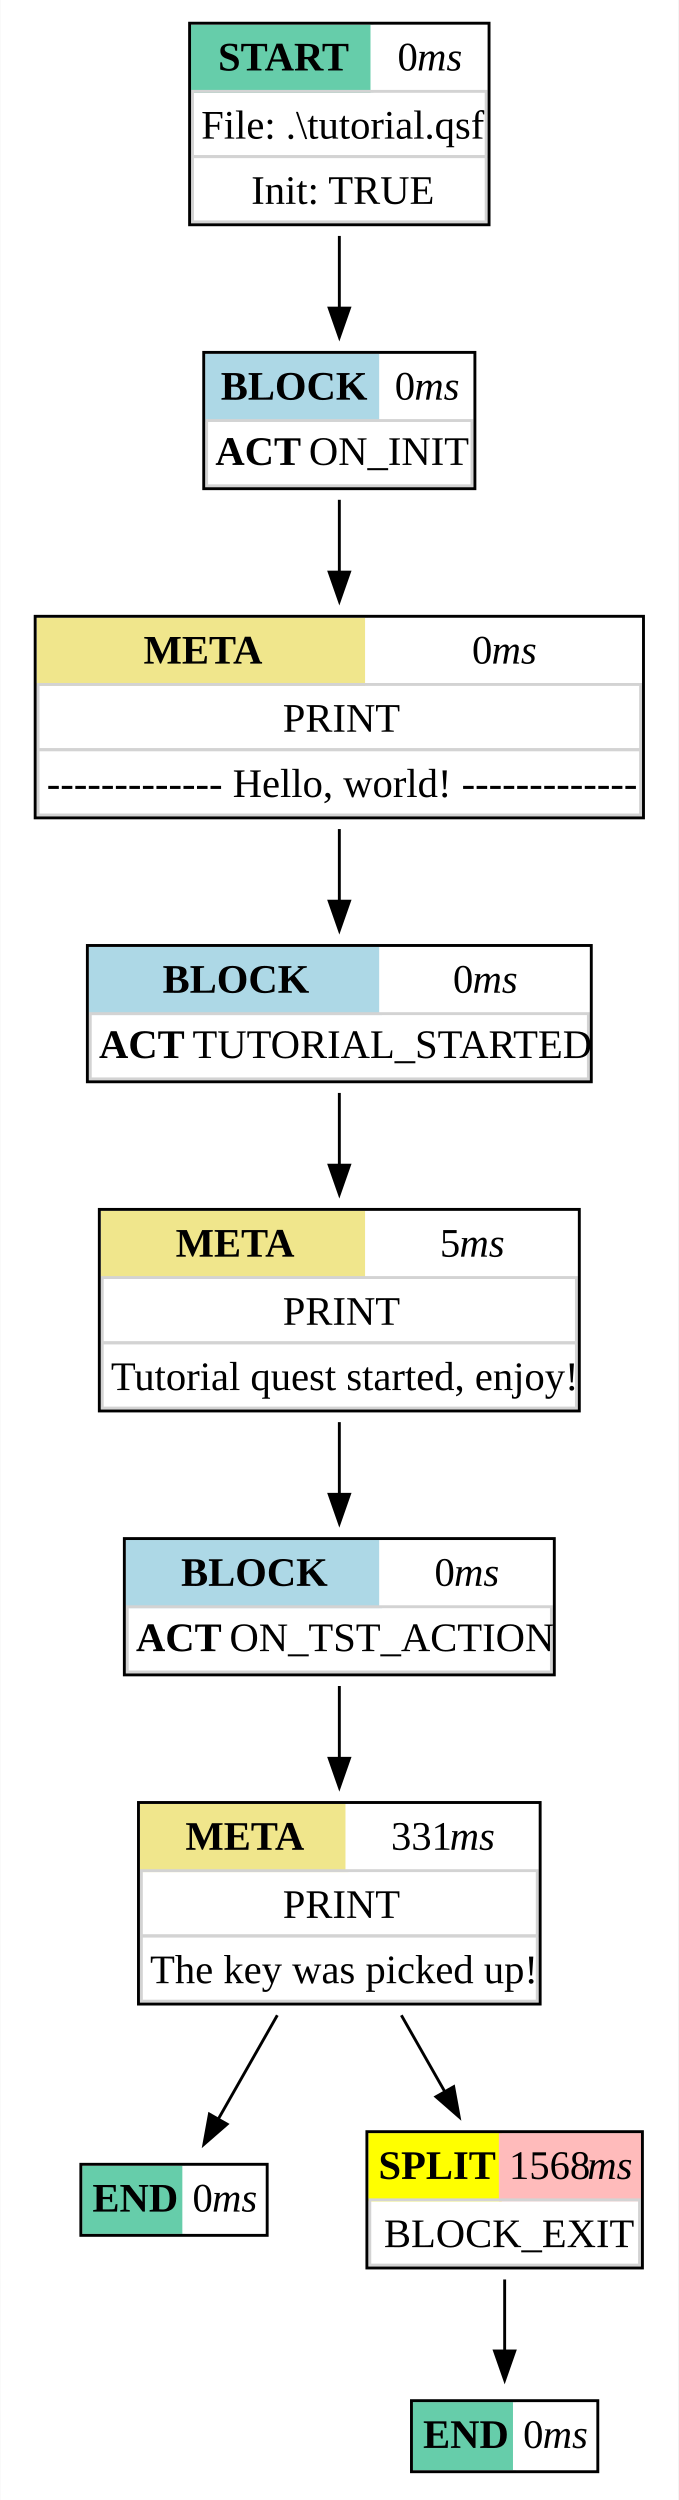
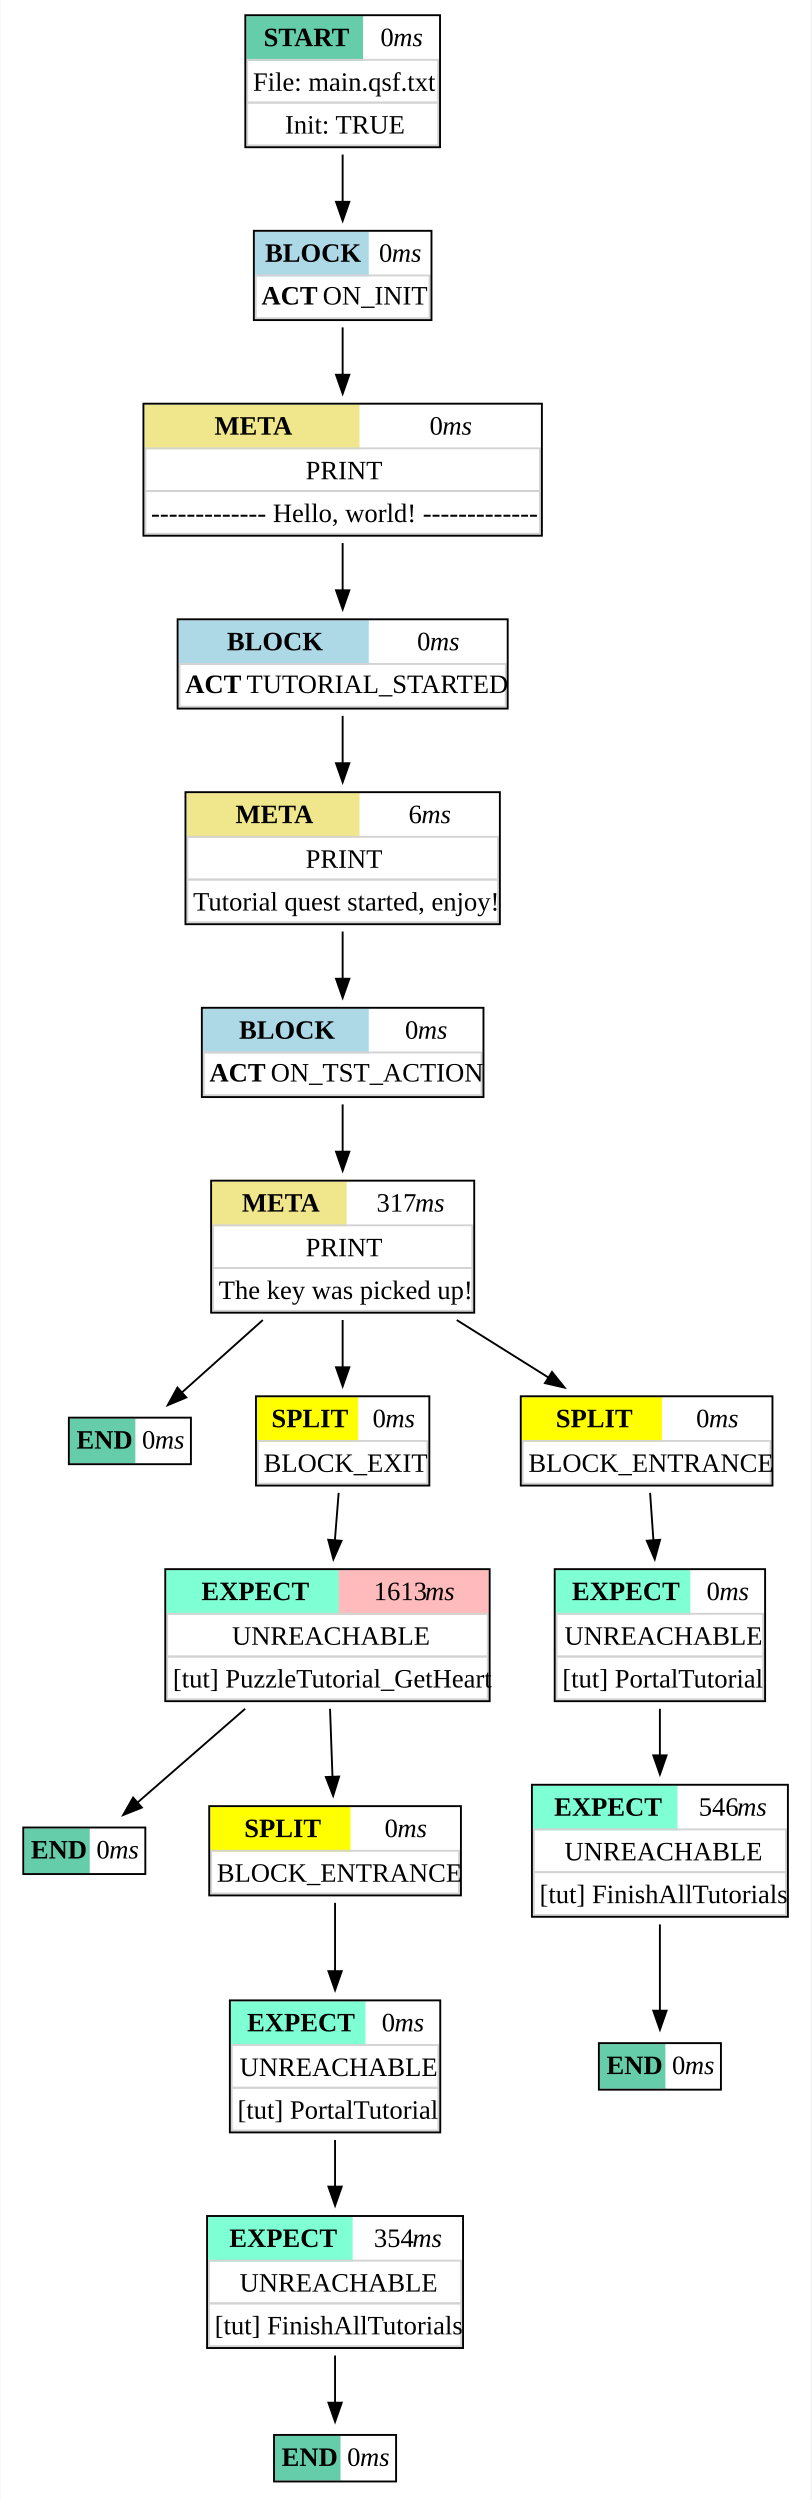
- <svg xmlns="http://www.w3.org/2000/svg" width="234pt" height="862pt" viewBox="0 0 233.75 862" version="1.1" id="svg75">
-   <defs id="defs75" />
-   <g id="graph0" class="graph" transform="translate(4,858)">
-     <polygon fill="#ffffff" stroke="none" points="229.75,-858 229.75,4 -4,4 -4,-858 " id="polygon1" />
+ <svg xmlns="http://www.w3.org/2000/svg" width="427pt" height="1316pt" viewBox="0 0 426.5 1316" version="1.1" id="svg141">
+   <defs id="defs141" />
+   <g id="graph0" class="graph" transform="translate(4,1312)">
+     <polygon fill="#ffffff" stroke="none" points="422.5,-1312 422.5,4 -4,4 -4,-1312 " id="polygon1" />
    <g id="node1" class="node">
-       <polygon fill="#66cdaa" stroke="none" points="124.12,-849 124.12,-826.5 62.25,-826.5 62.25,-849 " id="polygon2" />
-       <polygon fill="none" stroke="#66cdaa" points="124.12,-849 124.12,-826.5 62.25,-826.5 62.25,-849 " id="polygon3" />
-       <text text-anchor="start" x="71.06" y="-833.7" font-family="'Times New Roman', serif" font-weight="bold" font-size="14px" id="text3">START</text>
-       <polygon fill="#ffffff" stroke="none" points="163.5,-849 163.5,-826.5 124.12,-826.5 124.12,-849 " id="polygon4" />
-       <polygon fill="none" stroke="#ffffff" points="163.5,-849 163.5,-826.5 124.12,-826.5 124.12,-849 " id="polygon5" />
-       <text text-anchor="start" x="132.94" y="-833.7" font-family="'Times New Roman', serif" font-size="14px" id="text5">0</text>
-       <text text-anchor="start" x="139.69" y="-833.7" font-family="'Times New Roman', serif" font-style="italic" font-size="14px" id="text6">ms</text>
-       <polygon fill="none" stroke="#d3d3d3" points="163.5,-826.5 163.5,-804 62.25,-804 62.25,-826.5 " id="polygon6" />
-       <text text-anchor="start" x="65.25" y="-810.2" font-family="'Times New Roman', serif" font-size="14px" id="text7">File: .\tutorial.qsf</text>
-       <polygon fill="none" stroke="#d3d3d3" points="163.5,-804 163.5,-781.5 62.25,-781.5 62.25,-804 " id="polygon7" />
-       <text text-anchor="start" x="82.5" y="-787.7" font-family="'Times New Roman', serif" font-size="14px" id="text8">Init: TRUE</text>
-       <polygon fill="none" stroke="#000000" points="164.5,-850 164.5,-780.5 61.25,-780.5 61.25,-850 " id="polygon8" />
+       <polygon fill="#66cdaa" stroke="none" points="187.38,-1303 187.38,-1280.5 125.88,-1280.5 125.88,-1303 " id="polygon2" />
+       <polygon fill="none" stroke="#66cdaa" points="187.38,-1303 187.38,-1280.5 125.88,-1280.5 125.88,-1303 " id="polygon3" />
+       <text text-anchor="start" x="134.5" y="-1287.7" font-family="'Times New Roman', serif" font-weight="bold" font-size="14px" id="text3">START</text>
+       <polygon fill="#ffffff" stroke="none" points="226.38,-1303 226.38,-1280.5 187.38,-1280.5 187.38,-1303 " id="polygon4" />
+       <polygon fill="none" stroke="#ffffff" points="226.38,-1303 226.38,-1280.5 187.38,-1280.5 187.38,-1303 " id="polygon5" />
+       <text text-anchor="start" x="196" y="-1287.7" font-family="'Times New Roman', serif" font-size="14px" id="text5">0</text>
+       <text text-anchor="start" x="202.75" y="-1287.7" font-family="'Times New Roman', serif" font-style="italic" font-size="14px" id="text6">ms</text>
+       <polygon fill="none" stroke="#d3d3d3" points="226.38,-1280.5 226.38,-1258 125.88,-1258 125.88,-1280.5 " id="polygon6" />
+       <text text-anchor="start" x="128.88" y="-1264.2" font-family="'Times New Roman', serif" font-size="14px" id="text7">File: main.qsf.txt</text>
+       <polygon fill="none" stroke="#d3d3d3" points="226.38,-1258 226.38,-1235.5 125.88,-1235.5 125.88,-1258 " id="polygon7" />
+       <text text-anchor="start" x="145.75" y="-1241.7" font-family="'Times New Roman', serif" font-size="14px" id="text8">Init: TRUE</text>
+       <polygon fill="none" stroke="#000000" points="227.38,-1304 227.38,-1234.5 124.88,-1234.5 124.88,-1304 " id="polygon8" />
    </g>
    <g id="node2" class="node">
-       <polygon fill="#add8e6" stroke="none" points="127.12,-735.5 127.12,-713 67.12,-713 67.12,-735.5 " id="polygon9" />
-       <polygon fill="none" stroke="#add8e6" points="127.12,-735.5 127.12,-713 67.12,-713 67.12,-735.5 " id="polygon10" />
-       <text text-anchor="start" x="72" y="-720.2" font-family="'Times New Roman', serif" font-weight="bold" font-size="14px" id="text10">BLOCK</text>
-       <polygon fill="#ffffff" stroke="none" points="158.62,-735.5 158.62,-713 127.12,-713 127.12,-735.5 " id="polygon11" />
-       <polygon fill="none" stroke="#ffffff" points="158.62,-735.5 158.62,-713 127.12,-713 127.12,-735.5 " id="polygon12" />
-       <text text-anchor="start" x="132" y="-720.2" font-family="'Times New Roman', serif" font-size="14px" id="text12">0</text>
-       <text text-anchor="start" x="138.75" y="-720.2" font-family="'Times New Roman', serif" font-style="italic" font-size="14px" id="text13">ms</text>
-       <polygon fill="none" stroke="#d3d3d3" points="158.62,-713 158.62,-690.5 67.12,-690.5 67.12,-713 " id="polygon13" />
-       <text text-anchor="start" x="70.12" y="-697.7" font-family="'Times New Roman', serif" font-weight="bold" font-size="14px" id="text14">ACT</text>
-       <text text-anchor="start" x="102.38" y="-697.7" font-family="'Times New Roman', serif" font-size="14px" id="text15">ON_INIT</text>
-       <polygon fill="none" stroke="#000000" points="159.62,-736.5 159.62,-689.5 66.12,-689.5 66.12,-736.5 " id="polygon15" />
+       <polygon fill="#add8e6" stroke="none" points="190.38,-1189.5 190.38,-1167 130.38,-1167 130.38,-1189.5 " id="polygon9" />
+       <polygon fill="none" stroke="#add8e6" points="190.38,-1189.5 190.38,-1167 130.38,-1167 130.38,-1189.5 " id="polygon10" />
+       <text text-anchor="start" x="135.25" y="-1174.2" font-family="'Times New Roman', serif" font-weight="bold" font-size="14px" id="text10">BLOCK</text>
+       <polygon fill="#ffffff" stroke="none" points="221.88,-1189.5 221.88,-1167 190.38,-1167 190.38,-1189.5 " id="polygon11" />
+       <polygon fill="none" stroke="#ffffff" points="221.88,-1189.5 221.88,-1167 190.38,-1167 190.38,-1189.5 " id="polygon12" />
+       <text text-anchor="start" x="195.25" y="-1174.2" font-family="'Times New Roman', serif" font-size="14px" id="text12">0</text>
+       <text text-anchor="start" x="202" y="-1174.2" font-family="'Times New Roman', serif" font-style="italic" font-size="14px" id="text13">ms</text>
+       <polygon fill="none" stroke="#d3d3d3" points="221.88,-1167 221.88,-1144.5 130.38,-1144.5 130.38,-1167 " id="polygon13" />
+       <text text-anchor="start" x="133.38" y="-1151.7" font-family="'Times New Roman', serif" font-weight="bold" font-size="14px" id="text14">ACT</text>
+       <text text-anchor="start" x="165.62" y="-1151.7" font-family="'Times New Roman', serif" font-size="14px" id="text15">ON_INIT</text>
+       <polygon fill="none" stroke="#000000" points="222.88,-1190.5 222.88,-1143.5 129.38,-1143.5 129.38,-1190.5 " id="polygon15" />
    </g>
    <g id="edge1" class="edge">
-       <path fill="none" stroke="#000000" d="M 112.88,-776.64 C 112.88,-768.5 112.88,-759.89 112.88,-751.75" id="path15" />
-       <polygon fill="#000000" stroke="#000000" points="109.38,-751.77 116.38,-751.77 112.88,-741.77 " id="polygon16" />
+       <path fill="none" stroke="#000000" d="M 176.12,-1230.64 C 176.12,-1222.5 176.12,-1213.89 176.12,-1205.75" id="path15" />
+       <polygon fill="#000000" stroke="#000000" points="172.63,-1205.77 179.63,-1205.77 176.13,-1195.77 " id="polygon16" />
    </g>
    <g id="node3" class="node">
-       <polygon fill="#f0e68c" stroke="none" points="122.25,-644.5 122.25,-622 9,-622 9,-644.5 " id="polygon17" />
-       <polygon fill="none" stroke="#f0e68c" points="122.25,-644.5 122.25,-622 9,-622 9,-644.5 " id="polygon18" />
-       <text text-anchor="start" x="45.38" y="-629.2" font-family="'Times New Roman', serif" font-weight="bold" font-size="14px" id="text18">META</text>
-       <polygon fill="#ffffff" stroke="none" points="216.75,-644.5 216.75,-622 122.25,-622 122.25,-644.5 " id="polygon19" />
-       <polygon fill="none" stroke="#ffffff" points="216.75,-644.5 216.75,-622 122.25,-622 122.25,-644.5 " id="polygon20" />
-       <text text-anchor="start" x="158.62" y="-629.2" font-family="'Times New Roman', serif" font-size="14px" id="text20">0</text>
-       <text text-anchor="start" x="165.38" y="-629.2" font-family="'Times New Roman', serif" font-style="italic" font-size="14px" id="text21">ms</text>
-       <polygon fill="none" stroke="#d3d3d3" points="216.75,-622 216.75,-599.5 9,-599.5 9,-622 " id="polygon21" />
-       <text text-anchor="start" x="93.38" y="-605.7" font-family="'Times New Roman', serif" font-size="14px" id="text22">PRINT</text>
-       <polygon fill="none" stroke="#d3d3d3" points="216.75,-599.5 216.75,-577 9,-577 9,-599.5 " id="polygon22" />
-       <text text-anchor="start" x="12" y="-583.2" font-family="'Times New Roman', serif" font-size="14px" id="text23">------------- Hello, world! -------------</text>
-       <polygon fill="none" stroke="#000000" points="217.75,-645.5 217.75,-576 8,-576 8,-645.5 " id="polygon23" />
+       <polygon fill="#f0e68c" stroke="none" points="185.5,-1098.5 185.5,-1076 72.25,-1076 72.25,-1098.5 " id="polygon17" />
+       <polygon fill="none" stroke="#f0e68c" points="185.5,-1098.5 185.5,-1076 72.25,-1076 72.25,-1098.5 " id="polygon18" />
+       <text text-anchor="start" x="108.62" y="-1083.2" font-family="'Times New Roman', serif" font-weight="bold" font-size="14px" id="text18">META</text>
+       <polygon fill="#ffffff" stroke="none" points="280,-1098.5 280,-1076 185.5,-1076 185.5,-1098.5 " id="polygon19" />
+       <polygon fill="none" stroke="#ffffff" points="280,-1098.5 280,-1076 185.5,-1076 185.5,-1098.5 " id="polygon20" />
+       <text text-anchor="start" x="221.88" y="-1083.2" font-family="'Times New Roman', serif" font-size="14px" id="text20">0</text>
+       <text text-anchor="start" x="228.62" y="-1083.2" font-family="'Times New Roman', serif" font-style="italic" font-size="14px" id="text21">ms</text>
+       <polygon fill="none" stroke="#d3d3d3" points="280,-1076 280,-1053.5 72.25,-1053.5 72.25,-1076 " id="polygon21" />
+       <text text-anchor="start" x="156.62" y="-1059.7" font-family="'Times New Roman', serif" font-size="14px" id="text22">PRINT</text>
+       <polygon fill="none" stroke="#d3d3d3" points="280,-1053.5 280,-1031 72.25,-1031 72.25,-1053.5 " id="polygon22" />
+       <text text-anchor="start" x="75.25" y="-1037.2" font-family="'Times New Roman', serif" font-size="14px" id="text23">------------- Hello, world! -------------</text>
+       <polygon fill="none" stroke="#000000" points="281,-1099.5 281,-1030 71.25,-1030 71.25,-1099.5 " id="polygon23" />
    </g>
    <g id="edge2" class="edge">
-       <path fill="none" stroke="#000000" d="M 112.88,-685.66 C 112.88,-677.92 112.88,-669.18 112.88,-660.51" id="path23" />
-       <polygon fill="#000000" stroke="#000000" points="109.38,-660.74 116.38,-660.74 112.88,-650.74 " id="polygon24" />
+       <path fill="none" stroke="#000000" d="M 176.12,-1139.66 C 176.12,-1131.92 176.12,-1123.18 176.12,-1114.51" id="path23" />
+       <polygon fill="#000000" stroke="#000000" points="172.63,-1114.74 179.63,-1114.74 176.13,-1104.74 " id="polygon24" />
    </g>
    <g id="node4" class="node">
-       <polygon fill="#add8e6" stroke="none" points="127.12,-531 127.12,-508.5 27,-508.5 27,-531 " id="polygon25" />
-       <polygon fill="none" stroke="#add8e6" points="127.12,-531 127.12,-508.5 27,-508.5 27,-531 " id="polygon26" />
-       <text text-anchor="start" x="51.94" y="-515.7" font-family="'Times New Roman', serif" font-weight="bold" font-size="14px" id="text26">BLOCK</text>
-       <polygon fill="#ffffff" stroke="none" points="198.75,-531 198.75,-508.5 127.12,-508.5 127.12,-531 " id="polygon27" />
-       <polygon fill="none" stroke="#ffffff" points="198.75,-531 198.75,-508.5 127.12,-508.5 127.12,-531 " id="polygon28" />
-       <text text-anchor="start" x="152.06" y="-515.7" font-family="'Times New Roman', serif" font-size="14px" id="text28">0</text>
-       <text text-anchor="start" x="158.81" y="-515.7" font-family="'Times New Roman', serif" font-style="italic" font-size="14px" id="text29">ms</text>
-       <polygon fill="none" stroke="#d3d3d3" points="198.75,-508.5 198.75,-486 27,-486 27,-508.5 " id="polygon29" />
-       <text text-anchor="start" x="30" y="-493.2" font-family="'Times New Roman', serif" font-weight="bold" font-size="14px" id="text30">ACT</text>
-       <text text-anchor="start" x="62.25" y="-493.2" font-family="'Times New Roman', serif" font-size="14px" id="text31">TUTORIAL_STARTED</text>
-       <polygon fill="none" stroke="#000000" points="199.75,-532 199.75,-485 26,-485 26,-532 " id="polygon31" />
+       <polygon fill="#add8e6" stroke="none" points="190.38,-985 190.38,-962.5 90.25,-962.5 90.25,-985 " id="polygon25" />
+       <polygon fill="none" stroke="#add8e6" points="190.38,-985 190.38,-962.5 90.25,-962.5 90.25,-985 " id="polygon26" />
+       <text text-anchor="start" x="115.19" y="-969.7" font-family="'Times New Roman', serif" font-weight="bold" font-size="14px" id="text26">BLOCK</text>
+       <polygon fill="#ffffff" stroke="none" points="262,-985 262,-962.5 190.38,-962.5 190.38,-985 " id="polygon27" />
+       <polygon fill="none" stroke="#ffffff" points="262,-985 262,-962.5 190.38,-962.5 190.38,-985 " id="polygon28" />
+       <text text-anchor="start" x="215.31" y="-969.7" font-family="'Times New Roman', serif" font-size="14px" id="text28">0</text>
+       <text text-anchor="start" x="222.06" y="-969.7" font-family="'Times New Roman', serif" font-style="italic" font-size="14px" id="text29">ms</text>
+       <polygon fill="none" stroke="#d3d3d3" points="262,-962.5 262,-940 90.25,-940 90.25,-962.5 " id="polygon29" />
+       <text text-anchor="start" x="93.25" y="-947.2" font-family="'Times New Roman', serif" font-weight="bold" font-size="14px" id="text30">ACT</text>
+       <text text-anchor="start" x="125.5" y="-947.2" font-family="'Times New Roman', serif" font-size="14px" id="text31">TUTORIAL_STARTED</text>
+       <polygon fill="none" stroke="#000000" points="263,-986 263,-939 89.25,-939 89.25,-986 " id="polygon31" />
    </g>
    <g id="edge3" class="edge">
-       <path fill="none" stroke="#000000" d="M 112.88,-572.14 C 112.88,-564 112.88,-555.39 112.88,-547.25" id="path31" />
-       <polygon fill="#000000" stroke="#000000" points="109.38,-547.27 116.38,-547.27 112.88,-537.27 " id="polygon32" />
+       <path fill="none" stroke="#000000" d="M 176.12,-1026.14 C 176.12,-1018 176.12,-1009.39 176.12,-1001.25" id="path31" />
+       <polygon fill="#000000" stroke="#000000" points="172.63,-1001.27 179.63,-1001.27 176.13,-991.27 " id="polygon32" />
    </g>
    <g id="node5" class="node">
-       <polygon fill="#f0e68c" stroke="none" points="122.25,-440 122.25,-417.5 31.12,-417.5 31.12,-440 " id="polygon33" />
-       <polygon fill="none" stroke="#f0e68c" points="122.25,-440 122.25,-417.5 31.12,-417.5 31.12,-440 " id="polygon34" />
-       <text text-anchor="start" x="56.44" y="-424.7" font-family="'Times New Roman', serif" font-weight="bold" font-size="14px" id="text34">META</text>
-       <polygon fill="#ffffff" stroke="none" points="194.62,-440 194.62,-417.5 122.25,-417.5 122.25,-440 " id="polygon35" />
-       <polygon fill="none" stroke="#ffffff" points="194.62,-440 194.62,-417.5 122.25,-417.5 122.25,-440 " id="polygon36" />
-       <text text-anchor="start" x="147.56" y="-424.7" font-family="'Times New Roman', serif" font-size="14px" id="text36">5</text>
-       <text text-anchor="start" x="154.31" y="-424.7" font-family="'Times New Roman', serif" font-style="italic" font-size="14px" id="text37">ms</text>
-       <polygon fill="none" stroke="#d3d3d3" points="194.62,-417.5 194.62,-395 31.12,-395 31.12,-417.5 " id="polygon37" />
-       <text text-anchor="start" x="93.38" y="-401.2" font-family="'Times New Roman', serif" font-size="14px" id="text38">PRINT</text>
-       <polygon fill="none" stroke="#d3d3d3" points="194.62,-395 194.62,-372.5 31.12,-372.5 31.12,-395 " id="polygon38" />
-       <text text-anchor="start" x="34.12" y="-378.7" font-family="'Times New Roman', serif" font-size="14px" id="text39">Tutorial quest started, enjoy!</text>
-       <polygon fill="none" stroke="#000000" points="195.62,-441 195.62,-371.5 30.12,-371.5 30.12,-441 " id="polygon39" />
+       <polygon fill="#f0e68c" stroke="none" points="185.5,-894 185.5,-871.5 94.38,-871.5 94.38,-894 " id="polygon33" />
+       <polygon fill="none" stroke="#f0e68c" points="185.5,-894 185.5,-871.5 94.38,-871.5 94.38,-894 " id="polygon34" />
+       <text text-anchor="start" x="119.69" y="-878.7" font-family="'Times New Roman', serif" font-weight="bold" font-size="14px" id="text34">META</text>
+       <polygon fill="#ffffff" stroke="none" points="257.88,-894 257.88,-871.5 185.5,-871.5 185.5,-894 " id="polygon35" />
+       <polygon fill="none" stroke="#ffffff" points="257.88,-894 257.88,-871.5 185.5,-871.5 185.5,-894 " id="polygon36" />
+       <text text-anchor="start" x="210.81" y="-878.7" font-family="'Times New Roman', serif" font-size="14px" id="text36">6</text>
+       <text text-anchor="start" x="217.56" y="-878.7" font-family="'Times New Roman', serif" font-style="italic" font-size="14px" id="text37">ms</text>
+       <polygon fill="none" stroke="#d3d3d3" points="257.88,-871.5 257.88,-849 94.38,-849 94.38,-871.5 " id="polygon37" />
+       <text text-anchor="start" x="156.62" y="-855.2" font-family="'Times New Roman', serif" font-size="14px" id="text38">PRINT</text>
+       <polygon fill="none" stroke="#d3d3d3" points="257.88,-849 257.88,-826.5 94.38,-826.5 94.38,-849 " id="polygon38" />
+       <text text-anchor="start" x="97.38" y="-832.7" font-family="'Times New Roman', serif" font-size="14px" id="text39">Tutorial quest started, enjoy!</text>
+       <polygon fill="none" stroke="#000000" points="258.88,-895 258.88,-825.5 93.38,-825.5 93.38,-895 " id="polygon39" />
    </g>
    <g id="edge4" class="edge">
-       <path fill="none" stroke="#000000" d="M 112.88,-481.16 C 112.88,-473.42 112.88,-464.68 112.88,-456.01" id="path39" />
-       <polygon fill="#000000" stroke="#000000" points="109.38,-456.24 116.38,-456.24 112.88,-446.24 " id="polygon40" />
+       <path fill="none" stroke="#000000" d="M 176.12,-935.16 C 176.12,-927.42 176.12,-918.68 176.12,-910.01" id="path39" />
+       <polygon fill="#000000" stroke="#000000" points="172.63,-910.24 179.63,-910.24 176.13,-900.24 " id="polygon40" />
    </g>
    <g id="node6" class="node">
-       <polygon fill="#add8e6" stroke="none" points="127.12,-326.5 127.12,-304 39.75,-304 39.75,-326.5 " id="polygon41" />
-       <polygon fill="none" stroke="#add8e6" points="127.12,-326.5 127.12,-304 39.75,-304 39.75,-326.5 " id="polygon42" />
-       <text text-anchor="start" x="58.31" y="-311.2" font-family="'Times New Roman', serif" font-weight="bold" font-size="14px" id="text42">BLOCK</text>
-       <polygon fill="#ffffff" stroke="none" points="186,-326.5 186,-304 127.12,-304 127.12,-326.5 " id="polygon43" />
-       <polygon fill="none" stroke="#ffffff" points="186,-326.5 186,-304 127.12,-304 127.12,-326.5 " id="polygon44" />
-       <text text-anchor="start" x="145.69" y="-311.2" font-family="'Times New Roman', serif" font-size="14px" id="text44">0</text>
-       <text text-anchor="start" x="152.44" y="-311.2" font-family="'Times New Roman', serif" font-style="italic" font-size="14px" id="text45">ms</text>
-       <polygon fill="none" stroke="#d3d3d3" points="186,-304 186,-281.5 39.75,-281.5 39.75,-304 " id="polygon45" />
-       <text text-anchor="start" x="42.75" y="-288.7" font-family="'Times New Roman', serif" font-weight="bold" font-size="14px" id="text46">ACT</text>
-       <text text-anchor="start" x="75" y="-288.7" font-family="'Times New Roman', serif" font-size="14px" id="text47">ON_TST_ACTION</text>
-       <polygon fill="none" stroke="#000000" points="187,-327.5 187,-280.5 38.75,-280.5 38.75,-327.5 " id="polygon47" />
+       <polygon fill="#add8e6" stroke="none" points="190.38,-780.5 190.38,-758 103,-758 103,-780.5 " id="polygon41" />
+       <polygon fill="none" stroke="#add8e6" points="190.38,-780.5 190.38,-758 103,-758 103,-780.5 " id="polygon42" />
+       <text text-anchor="start" x="121.56" y="-765.2" font-family="'Times New Roman', serif" font-weight="bold" font-size="14px" id="text42">BLOCK</text>
+       <polygon fill="#ffffff" stroke="none" points="249.25,-780.5 249.25,-758 190.38,-758 190.38,-780.5 " id="polygon43" />
+       <polygon fill="none" stroke="#ffffff" points="249.25,-780.5 249.25,-758 190.38,-758 190.38,-780.5 " id="polygon44" />
+       <text text-anchor="start" x="208.94" y="-765.2" font-family="'Times New Roman', serif" font-size="14px" id="text44">0</text>
+       <text text-anchor="start" x="215.69" y="-765.2" font-family="'Times New Roman', serif" font-style="italic" font-size="14px" id="text45">ms</text>
+       <polygon fill="none" stroke="#d3d3d3" points="249.25,-758 249.25,-735.5 103,-735.5 103,-758 " id="polygon45" />
+       <text text-anchor="start" x="106" y="-742.7" font-family="'Times New Roman', serif" font-weight="bold" font-size="14px" id="text46">ACT</text>
+       <text text-anchor="start" x="138.25" y="-742.7" font-family="'Times New Roman', serif" font-size="14px" id="text47">ON_TST_ACTION</text>
+       <polygon fill="none" stroke="#000000" points="250.25,-781.5 250.25,-734.5 102,-734.5 102,-781.5 " id="polygon47" />
    </g>
    <g id="edge5" class="edge">
-       <path fill="none" stroke="#000000" d="M 112.88,-367.64 C 112.88,-359.5 112.88,-350.89 112.88,-342.75" id="path47" />
-       <polygon fill="#000000" stroke="#000000" points="109.38,-342.77 116.38,-342.77 112.88,-332.77 " id="polygon48" />
+       <path fill="none" stroke="#000000" d="M 176.12,-821.64 C 176.12,-813.5 176.12,-804.89 176.12,-796.75" id="path47" />
+       <polygon fill="#000000" stroke="#000000" points="172.63,-796.77 179.63,-796.77 176.13,-786.77 " id="polygon48" />
    </g>
    <g id="node7" class="node">
-       <polygon fill="#f0e68c" stroke="none" points="115.5,-235.5 115.5,-213 44.62,-213 44.62,-235.5 " id="polygon49" />
-       <polygon fill="none" stroke="#f0e68c" points="115.5,-235.5 115.5,-213 44.62,-213 44.62,-235.5 " id="polygon50" />
-       <text text-anchor="start" x="59.81" y="-220.2" font-family="'Times New Roman', serif" font-weight="bold" font-size="14px" id="text50">META</text>
-       <polygon fill="#ffffff" stroke="none" points="181.12,-235.5 181.12,-213 115.5,-213 115.5,-235.5 " id="polygon51" />
-       <polygon fill="none" stroke="#ffffff" points="181.12,-235.5 181.12,-213 115.5,-213 115.5,-235.5 " id="polygon52" />
-       <text text-anchor="start" x="130.69" y="-220.2" font-family="'Times New Roman', serif" font-size="14px" id="text52">331</text>
-       <text text-anchor="start" x="150.94" y="-220.2" font-family="'Times New Roman', serif" font-style="italic" font-size="14px" id="text53">ms</text>
-       <polygon fill="none" stroke="#d3d3d3" points="181.12,-213 181.12,-190.5 44.62,-190.5 44.62,-213 " id="polygon53" />
-       <text text-anchor="start" x="93.38" y="-196.7" font-family="'Times New Roman', serif" font-size="14px" id="text54">PRINT</text>
-       <polygon fill="none" stroke="#d3d3d3" points="181.12,-190.5 181.12,-168 44.62,-168 44.62,-190.5 " id="polygon54" />
-       <text text-anchor="start" x="47.62" y="-174.2" font-family="'Times New Roman', serif" font-size="14px" id="text55">The key was picked up!</text>
-       <polygon fill="none" stroke="#000000" points="182.12,-236.5 182.12,-167 43.62,-167 43.62,-236.5 " id="polygon55" />
+       <polygon fill="#f0e68c" stroke="none" points="178.75,-689.5 178.75,-667 107.88,-667 107.88,-689.5 " id="polygon49" />
+       <polygon fill="none" stroke="#f0e68c" points="178.75,-689.5 178.75,-667 107.88,-667 107.88,-689.5 " id="polygon50" />
+       <text text-anchor="start" x="123.06" y="-674.2" font-family="'Times New Roman', serif" font-weight="bold" font-size="14px" id="text50">META</text>
+       <polygon fill="#ffffff" stroke="none" points="244.38,-689.5 244.38,-667 178.75,-667 178.75,-689.5 " id="polygon51" />
+       <polygon fill="none" stroke="#ffffff" points="244.38,-689.5 244.38,-667 178.75,-667 178.75,-689.5 " id="polygon52" />
+       <text text-anchor="start" x="193.94" y="-674.2" font-family="'Times New Roman', serif" font-size="14px" id="text52">317</text>
+       <text text-anchor="start" x="214.19" y="-674.2" font-family="'Times New Roman', serif" font-style="italic" font-size="14px" id="text53">ms</text>
+       <polygon fill="none" stroke="#d3d3d3" points="244.38,-667 244.38,-644.5 107.88,-644.5 107.88,-667 " id="polygon53" />
+       <text text-anchor="start" x="156.62" y="-650.7" font-family="'Times New Roman', serif" font-size="14px" id="text54">PRINT</text>
+       <polygon fill="none" stroke="#d3d3d3" points="244.38,-644.5 244.38,-622 107.88,-622 107.88,-644.5 " id="polygon54" />
+       <text text-anchor="start" x="110.88" y="-628.2" font-family="'Times New Roman', serif" font-size="14px" id="text55">The key was picked up!</text>
+       <polygon fill="none" stroke="#000000" points="245.38,-690.5 245.38,-621 106.88,-621 106.88,-690.5 " id="polygon55" />
    </g>
    <g id="edge6" class="edge">
-       <path fill="none" stroke="#000000" d="M 112.88,-276.66 C 112.88,-268.92 112.88,-260.18 112.88,-251.51" id="path55" />
-       <polygon fill="#000000" stroke="#000000" points="109.38,-251.74 116.38,-251.74 112.88,-241.74 " id="polygon56" />
+       <path fill="none" stroke="#000000" d="M 176.12,-730.66 C 176.12,-722.92 176.12,-714.18 176.12,-705.51" id="path55" />
+       <polygon fill="#000000" stroke="#000000" points="172.63,-705.74 179.63,-705.74 176.13,-695.74 " id="polygon56" />
    </g>
    <g id="node8" class="node">
-       <polygon fill="#66cdaa" stroke="none" points="59.25,-110.75 59.25,-88.25 24.75,-88.25 24.75,-110.75 " id="polygon57" />
-       <polygon fill="none" stroke="#66cdaa" points="59.25,-110.75 59.25,-88.25 24.75,-88.25 24.75,-110.75 " id="polygon58" />
-       <text text-anchor="start" x="27.75" y="-95.45" font-family="'Times New Roman', serif" font-weight="bold" font-size="14px" id="text58">END</text>
-       <polygon fill="#ffffff" stroke="none" points="87,-110.75 87,-88.25 59.25,-88.25 59.25,-110.75 " id="polygon59" />
-       <polygon fill="none" stroke="#ffffff" points="87,-110.75 87,-88.25 59.25,-88.25 59.25,-110.75 " id="polygon60" />
-       <text text-anchor="start" x="62.25" y="-95.45" font-family="'Times New Roman', serif" font-size="14px" id="text60">0</text>
-       <text text-anchor="start" x="69" y="-95.45" font-family="'Times New Roman', serif" font-style="italic" font-size="14px" id="text61">ms</text>
-       <polygon fill="none" stroke="#000000" points="88,-111.75 88,-87.25 23.75,-87.25 23.75,-111.75 " id="polygon61" />
+       <polygon fill="#66cdaa" stroke="none" points="67.5,-564.75 67.5,-542.25 33,-542.25 33,-564.75 " id="polygon57" />
+       <polygon fill="none" stroke="#66cdaa" points="67.5,-564.75 67.5,-542.25 33,-542.25 33,-564.75 " id="polygon58" />
+       <text text-anchor="start" x="36" y="-549.45" font-family="'Times New Roman', serif" font-weight="bold" font-size="14px" id="text58">END</text>
+       <polygon fill="#ffffff" stroke="none" points="95.25,-564.75 95.25,-542.25 67.5,-542.25 67.5,-564.75 " id="polygon59" />
+       <polygon fill="none" stroke="#ffffff" points="95.25,-564.75 95.25,-542.25 67.5,-542.25 67.5,-564.75 " id="polygon60" />
+       <text text-anchor="start" x="70.5" y="-549.45" font-family="'Times New Roman', serif" font-size="14px" id="text60">0</text>
+       <text text-anchor="start" x="77.25" y="-549.45" font-family="'Times New Roman', serif" font-style="italic" font-size="14px" id="text61">ms</text>
+       <polygon fill="none" stroke="#000000" points="96.25,-565.75 96.25,-541.25 32,-541.25 32,-565.75 " id="polygon61" />
    </g>
    <g id="edge7" class="edge">
-       <path fill="none" stroke="#000000" d="M 91.49,-163.14 C 84.69,-151.18 77.31,-138.21 71.05,-127.18" id="path61" />
-       <polygon fill="#000000" stroke="#000000" points="68.08,-129.05 74.17,-125.59 66.18,-118.63 " id="polygon62" />
+       <path fill="none" stroke="#000000" d="M 134.1,-617.14 C 119.78,-604.32 104.15,-590.33 91.31,-578.83" id="path61" />
+       <polygon fill="#000000" stroke="#000000" points="89.15,-581.6 93.82,-576.38 84.04,-572.32 " id="polygon62" />
    </g>
    <g id="node9" class="node">
-       <polygon fill="#ffff00" stroke="none" points="168.38,-122 168.38,-99.5 123.38,-99.5 123.38,-122 " id="polygon63" />
-       <polygon fill="none" stroke="#ffff00" points="168.38,-122 168.38,-99.5 123.38,-99.5 123.38,-122 " id="polygon64" />
-       <text text-anchor="start" x="126.38" y="-106.7" font-family="'Times New Roman', serif" font-weight="bold" font-size="14px" id="text64">SPLIT</text>
-       <polygon fill="#ffbbbb" stroke="none" points="216.38,-122 216.38,-99.5 168.38,-99.5 168.38,-122 " id="polygon65" />
-       <polygon fill="none" stroke="#ffbbbb" points="216.38,-122 216.38,-99.5 168.38,-99.5 168.38,-122 " id="polygon66" />
-       <text text-anchor="start" x="171.38" y="-106.7" font-family="'Times New Roman', serif" font-size="14px" id="text66">1568</text>
-       <text text-anchor="start" x="198.38" y="-106.7" font-family="'Times New Roman', serif" font-style="italic" font-size="14px" id="text67">ms</text>
-       <polygon fill="none" stroke="#d3d3d3" points="216.38,-99.5 216.38,-77 123.38,-77 123.38,-99.5 " id="polygon67" />
-       <text text-anchor="start" x="128.25" y="-83.2" font-family="'Times New Roman', serif" font-size="14px" id="text68">BLOCK_EXIT</text>
-       <polygon fill="none" stroke="#000000" points="217.38,-123 217.38,-76 122.38,-76 122.38,-123 " id="polygon68" />
+       <polygon fill="#ffff00" stroke="none" points="184.75,-576 184.75,-553.5 131.5,-553.5 131.5,-576 " id="polygon63" />
+       <polygon fill="none" stroke="#ffff00" points="184.75,-576 184.75,-553.5 131.5,-553.5 131.5,-576 " id="polygon64" />
+       <text text-anchor="start" x="138.62" y="-560.7" font-family="'Times New Roman', serif" font-weight="bold" font-size="14px" id="text64">SPLIT</text>
+       <polygon fill="#ffffff" stroke="none" points="220.75,-576 220.75,-553.5 184.75,-553.5 184.75,-576 " id="polygon65" />
+       <polygon fill="none" stroke="#ffffff" points="220.75,-576 220.75,-553.5 184.75,-553.5 184.75,-576 " id="polygon66" />
+       <text text-anchor="start" x="191.88" y="-560.7" font-family="'Times New Roman', serif" font-size="14px" id="text66">0</text>
+       <text text-anchor="start" x="198.62" y="-560.7" font-family="'Times New Roman', serif" font-style="italic" font-size="14px" id="text67">ms</text>
+       <polygon fill="none" stroke="#d3d3d3" points="220.75,-553.5 220.75,-531 131.5,-531 131.5,-553.5 " id="polygon67" />
+       <text text-anchor="start" x="134.5" y="-537.2" font-family="'Times New Roman', serif" font-size="14px" id="text68">BLOCK_EXIT</text>
+       <polygon fill="none" stroke="#000000" points="221.75,-577 221.75,-530 130.5,-530 130.5,-577 " id="polygon68" />
    </g>
    <g id="edge8" class="edge">
-       <path fill="none" stroke="#000000" d="M 134.26,-163.14 C 139.21,-154.43 144.47,-145.19 149.38,-136.55" id="path68" />
-       <polygon fill="#000000" stroke="#000000" points="146.21,-135.04 152.3,-138.5 154.2,-128.07 " id="polygon69" />
+       <path fill="none" stroke="#000000" d="M 176.12,-617.14 C 176.12,-609 176.12,-600.39 176.12,-592.25" id="path68" />
+       <polygon fill="#000000" stroke="#000000" points="172.63,-592.27 179.63,-592.27 176.13,-582.27 " id="polygon69" />
    </g>
    <g id="node10" class="node">
-       <polygon fill="#66cdaa" stroke="none" points="173.25,-29.25 173.25,-6.75 138.75,-6.75 138.75,-29.25 " id="polygon70" />
-       <polygon fill="none" stroke="#66cdaa" points="173.25,-29.25 173.25,-6.75 138.75,-6.75 138.75,-29.25 " id="polygon71" />
-       <text text-anchor="start" x="141.75" y="-13.95" font-family="'Times New Roman', serif" font-weight="bold" font-size="14px" id="text71">END</text>
-       <polygon fill="#ffffff" stroke="none" points="201,-29.25 201,-6.75 173.25,-6.75 173.25,-29.25 " id="polygon72" />
-       <polygon fill="none" stroke="#ffffff" points="201,-29.25 201,-6.75 173.25,-6.75 173.25,-29.25 " id="polygon73" />
-       <text text-anchor="start" x="176.25" y="-13.95" font-family="'Times New Roman', serif" font-size="14px" id="text73">0</text>
-       <text text-anchor="start" x="183" y="-13.95" font-family="'Times New Roman', serif" font-style="italic" font-size="14px" id="text74">ms</text>
-       <polygon fill="none" stroke="#000000" points="202,-30.25 202,-5.75 137.75,-5.75 137.75,-30.25 " id="polygon74" />
+       <polygon fill="#ffff00" stroke="none" points="344.75,-576 344.75,-553.5 270.88,-553.5 270.88,-576 " id="polygon70" />
+       <polygon fill="none" stroke="#ffff00" points="344.75,-576 344.75,-553.5 270.88,-553.5 270.88,-576 " id="polygon71" />
+       <text text-anchor="start" x="288.31" y="-560.7" font-family="'Times New Roman', serif" font-weight="bold" font-size="14px" id="text71">SPLIT</text>
+       <polygon fill="#ffffff" stroke="none" points="401.38,-576 401.38,-553.5 344.75,-553.5 344.75,-576 " id="polygon72" />
+       <polygon fill="none" stroke="#ffffff" points="401.38,-576 401.38,-553.5 344.75,-553.5 344.75,-576 " id="polygon73" />
+       <text text-anchor="start" x="362.19" y="-560.7" font-family="'Times New Roman', serif" font-size="14px" id="text73">0</text>
+       <text text-anchor="start" x="368.94" y="-560.7" font-family="'Times New Roman', serif" font-style="italic" font-size="14px" id="text74">ms</text>
+       <polygon fill="none" stroke="#d3d3d3" points="401.38,-553.5 401.38,-531 270.88,-531 270.88,-553.5 " id="polygon74" />
+       <text text-anchor="start" x="273.88" y="-537.2" font-family="'Times New Roman', serif" font-size="14px" id="text75">BLOCK_ENTRANCE</text>
+       <polygon fill="none" stroke="#000000" points="402.38,-577 402.38,-530 269.88,-530 269.88,-577 " id="polygon75" />
    </g>
    <g id="edge9" class="edge">
-       <path fill="none" stroke="#000000" d="M 169.88,-72.03 C 169.88,-64.11 169.88,-55.4 169.88,-47.36" id="path74" />
-       <polygon fill="#000000" stroke="#000000" points="166.38,-47.39 173.38,-47.39 169.88,-37.39 " id="polygon75" />
+       <path fill="none" stroke="#000000" d="M 236.16,-617.14 C 252.17,-607.11 269.31,-596.36 284.81,-586.65" id="path75" />
+       <polygon fill="#000000" stroke="#000000" points="282.6,-583.91 286.32,-589.84 292.93,-581.56 " id="polygon76" />
+     </g>
+     <g id="node11" class="node">
+       <polygon fill="#7fffd4" stroke="none" points="174.5,-485 174.5,-462.5 83.75,-462.5 83.75,-485 " id="polygon77" />
+       <polygon fill="none" stroke="#7fffd4" points="174.5,-485 174.5,-462.5 83.75,-462.5 83.75,-485 " id="polygon78" />
+       <text text-anchor="start" x="101.75" y="-469.7" font-family="'Times New Roman', serif" font-weight="bold" font-size="14px" id="text78">EXPECT</text>
+       <polygon fill="#ffbbbb" stroke="none" points="252.5,-485 252.5,-462.5 174.5,-462.5 174.5,-485 " id="polygon79" />
+       <polygon fill="none" stroke="#ffbbbb" points="252.5,-485 252.5,-462.5 174.5,-462.5 174.5,-485 " id="polygon80" />
+       <text text-anchor="start" x="192.5" y="-469.7" font-family="'Times New Roman', serif" font-size="14px" id="text80">1613</text>
+       <text text-anchor="start" x="219.5" y="-469.7" font-family="'Times New Roman', serif" font-style="italic" font-size="14px" id="text81">ms</text>
+       <polygon fill="none" stroke="#d3d3d3" points="252.5,-462.5 252.5,-440 83.75,-440 83.75,-462.5 " id="polygon81" />
+       <text text-anchor="start" x="117.88" y="-446.2" font-family="'Times New Roman', serif" font-size="14px" id="text82">UNREACHABLE</text>
+       <polygon fill="none" stroke="#d3d3d3" points="252.5,-440 252.5,-417.5 83.75,-417.5 83.75,-440 " id="polygon82" />
+       <text text-anchor="start" x="86.75" y="-423.7" font-family="'Times New Roman', serif" font-size="14px" id="text83">[tut] PuzzleTutorial_GetHeart</text>
+       <polygon fill="none" stroke="#000000" points="253.5,-486 253.5,-416.5 82.75,-416.5 82.75,-486 " id="polygon83" />
+     </g>
+     <g id="edge10" class="edge">
+       <path fill="none" stroke="#000000" d="M 174.02,-526.16 C 173.41,-518.42 172.71,-509.68 172.02,-501.01" id="path83" />
+       <polygon fill="#000000" stroke="#000000" points="168.54,-501.48 175.52,-500.92 171.24,-491.23 " id="polygon84" />
+     </g>
+     <g id="node12" class="node">
+       <polygon fill="#7fffd4" stroke="none" points="359.62,-485 359.62,-462.5 288.75,-462.5 288.75,-485 " id="polygon85" />
+       <polygon fill="none" stroke="#7fffd4" points="359.62,-485 359.62,-462.5 288.75,-462.5 288.75,-485 " id="polygon86" />
+       <text text-anchor="start" x="296.81" y="-469.7" font-family="'Times New Roman', serif" font-weight="bold" font-size="14px" id="text86">EXPECT</text>
+       <polygon fill="#ffffff" stroke="none" points="397.5,-485 397.5,-462.5 359.62,-462.5 359.62,-485 " id="polygon87" />
+       <polygon fill="none" stroke="#ffffff" points="397.5,-485 397.5,-462.5 359.62,-462.5 359.62,-485 " id="polygon88" />
+       <text text-anchor="start" x="367.69" y="-469.7" font-family="'Times New Roman', serif" font-size="14px" id="text88">0</text>
+       <text text-anchor="start" x="374.44" y="-469.7" font-family="'Times New Roman', serif" font-style="italic" font-size="14px" id="text89">ms</text>
+       <polygon fill="none" stroke="#d3d3d3" points="397.5,-462.5 397.5,-440 288.75,-440 288.75,-462.5 " id="polygon89" />
+       <text text-anchor="start" x="292.88" y="-446.2" font-family="'Times New Roman', serif" font-size="14px" id="text90">UNREACHABLE</text>
+       <polygon fill="none" stroke="#d3d3d3" points="397.5,-440 397.5,-417.5 288.75,-417.5 288.75,-440 " id="polygon90" />
+       <text text-anchor="start" x="291.75" y="-423.7" font-family="'Times New Roman', serif" font-size="14px" id="text91">[tut] PortalTutorial</text>
+       <polygon fill="none" stroke="#000000" points="398.5,-486 398.5,-416.5 287.75,-416.5 287.75,-486 " id="polygon91" />
+     </g>
+     <g id="edge11" class="edge">
+       <path fill="none" stroke="#000000" d="M 337.96,-526.16 C 338.5,-518.42 339.11,-509.68 339.72,-501.01" id="path91" />
+       <polygon fill="#000000" stroke="#000000" points="336.21,-500.96 343.2,-501.45 340.4,-491.23 " id="polygon92" />
+     </g>
+     <g id="node13" class="node">
+       <polygon fill="#66cdaa" stroke="none" points="43.5,-349 43.5,-326.5 9,-326.5 9,-349 " id="polygon93" />
+       <polygon fill="none" stroke="#66cdaa" points="43.5,-349 43.5,-326.5 9,-326.5 9,-349 " id="polygon94" />
+       <text text-anchor="start" x="12" y="-333.7" font-family="'Times New Roman', serif" font-weight="bold" font-size="14px" id="text94">END</text>
+       <polygon fill="#ffffff" stroke="none" points="71.25,-349 71.25,-326.5 43.5,-326.5 43.5,-349 " id="polygon95" />
+       <polygon fill="none" stroke="#ffffff" points="71.25,-349 71.25,-326.5 43.5,-326.5 43.5,-349 " id="polygon96" />
+       <text text-anchor="start" x="46.5" y="-333.7" font-family="'Times New Roman', serif" font-size="14px" id="text96">0</text>
+       <text text-anchor="start" x="53.25" y="-333.7" font-family="'Times New Roman', serif" font-style="italic" font-size="14px" id="text97">ms</text>
+       <polygon fill="none" stroke="#000000" points="72.25,-350 72.25,-325.5 8,-325.5 8,-350 " id="polygon97" />
+     </g>
+     <g id="edge12" class="edge">
+       <path fill="none" stroke="#000000" d="M 124.79,-412.5 C 106.06,-396.19 84.69,-377.57 68.11,-363.13" id="path97" />
+       <polygon fill="#000000" stroke="#000000" points="65.82,-365.77 70.42,-360.49 60.58,-356.57 " id="polygon98" />
+     </g>
+     <g id="node14" class="node">
+       <polygon fill="#ffff00" stroke="none" points="180.75,-360.25 180.75,-337.75 106.88,-337.75 106.88,-360.25 " id="polygon99" />
+       <polygon fill="none" stroke="#ffff00" points="180.75,-360.25 180.75,-337.75 106.88,-337.75 106.88,-360.25 " id="polygon100" />
+       <text text-anchor="start" x="124.31" y="-344.95" font-family="'Times New Roman', serif" font-weight="bold" font-size="14px" id="text100">SPLIT</text>
+       <polygon fill="#ffffff" stroke="none" points="237.38,-360.25 237.38,-337.75 180.75,-337.75 180.75,-360.25 " id="polygon101" />
+       <polygon fill="none" stroke="#ffffff" points="237.38,-360.25 237.38,-337.75 180.75,-337.75 180.75,-360.25 " id="polygon102" />
+       <text text-anchor="start" x="198.19" y="-344.95" font-family="'Times New Roman', serif" font-size="14px" id="text102">0</text>
+       <text text-anchor="start" x="204.94" y="-344.95" font-family="'Times New Roman', serif" font-style="italic" font-size="14px" id="text103">ms</text>
+       <polygon fill="none" stroke="#d3d3d3" points="237.38,-337.75 237.38,-315.25 106.88,-315.25 106.88,-337.75 " id="polygon103" />
+       <text text-anchor="start" x="109.88" y="-321.45" font-family="'Times New Roman', serif" font-size="14px" id="text104">BLOCK_ENTRANCE</text>
+       <polygon fill="none" stroke="#000000" points="238.38,-361.25 238.38,-314.25 105.88,-314.25 105.88,-361.25 " id="polygon104" />
+     </g>
+     <g id="edge13" class="edge">
+       <path fill="none" stroke="#000000" d="M 169.48,-412.5 C 169.9,-400.84 170.36,-388.01 170.78,-376.37" id="path104" />
+       <polygon fill="#000000" stroke="#000000" points="167.27,-376.58 174.26,-376.83 171.12,-366.71 " id="polygon105" />
+     </g>
+     <g id="node15" class="node">
+       <polygon fill="#7fffd4" stroke="none" points="352.88,-371.5 352.88,-349 276.75,-349 276.75,-371.5 " id="polygon106" />
+       <polygon fill="none" stroke="#7fffd4" points="352.88,-371.5 352.88,-349 276.75,-349 276.75,-371.5 " id="polygon107" />
+       <text text-anchor="start" x="287.44" y="-356.2" font-family="'Times New Roman', serif" font-weight="bold" font-size="14px" id="text107">EXPECT</text>
+       <polygon fill="#ffffff" stroke="none" points="409.5,-371.5 409.5,-349 352.88,-349 352.88,-371.5 " id="polygon108" />
+       <polygon fill="none" stroke="#ffffff" points="409.5,-371.5 409.5,-349 352.88,-349 352.88,-371.5 " id="polygon109" />
+       <text text-anchor="start" x="363.56" y="-356.2" font-family="'Times New Roman', serif" font-size="14px" id="text109">546</text>
+       <text text-anchor="start" x="383.81" y="-356.2" font-family="'Times New Roman', serif" font-style="italic" font-size="14px" id="text110">ms</text>
+       <polygon fill="none" stroke="#d3d3d3" points="409.5,-349 409.5,-326.5 276.75,-326.5 276.75,-349 " id="polygon110" />
+       <text text-anchor="start" x="292.88" y="-332.7" font-family="'Times New Roman', serif" font-size="14px" id="text111">UNREACHABLE</text>
+       <polygon fill="none" stroke="#d3d3d3" points="409.5,-326.5 409.5,-304 276.75,-304 276.75,-326.5 " id="polygon111" />
+       <text text-anchor="start" x="279.75" y="-310.2" font-family="'Times New Roman', serif" font-size="14px" id="text112">[tut] FinishAllTutorials</text>
+       <polygon fill="none" stroke="#000000" points="410.5,-372.5 410.5,-303 275.75,-303 275.75,-372.5 " id="polygon112" />
+     </g>
+     <g id="edge14" class="edge">
+       <path fill="none" stroke="#000000" d="M 343.12,-412.5 C 343.12,-404.6 343.12,-396.16 343.12,-387.91" id="path112" />
+       <polygon fill="#000000" stroke="#000000" points="339.63,-387.97 346.63,-387.97 343.13,-377.97 " id="polygon113" />
+     </g>
+     <g id="node16" class="node">
+       <polygon fill="#7fffd4" stroke="none" points="188.62,-258 188.62,-235.5 117.75,-235.5 117.75,-258 " id="polygon114" />
+       <polygon fill="none" stroke="#7fffd4" points="188.62,-258 188.62,-235.5 117.75,-235.5 117.75,-258 " id="polygon115" />
+       <text text-anchor="start" x="125.81" y="-242.7" font-family="'Times New Roman', serif" font-weight="bold" font-size="14px" id="text115">EXPECT</text>
+       <polygon fill="#ffffff" stroke="none" points="226.5,-258 226.5,-235.5 188.62,-235.5 188.62,-258 " id="polygon116" />
+       <polygon fill="none" stroke="#ffffff" points="226.5,-258 226.5,-235.5 188.62,-235.5 188.62,-258 " id="polygon117" />
+       <text text-anchor="start" x="196.69" y="-242.7" font-family="'Times New Roman', serif" font-size="14px" id="text117">0</text>
+       <text text-anchor="start" x="203.44" y="-242.7" font-family="'Times New Roman', serif" font-style="italic" font-size="14px" id="text118">ms</text>
+       <polygon fill="none" stroke="#d3d3d3" points="226.5,-235.5 226.5,-213 117.75,-213 117.75,-235.5 " id="polygon118" />
+       <text text-anchor="start" x="121.88" y="-219.2" font-family="'Times New Roman', serif" font-size="14px" id="text119">UNREACHABLE</text>
+       <polygon fill="none" stroke="#d3d3d3" points="226.5,-213 226.5,-190.5 117.75,-190.5 117.75,-213 " id="polygon119" />
+       <text text-anchor="start" x="120.75" y="-196.7" font-family="'Times New Roman', serif" font-size="14px" id="text120">[tut] PortalTutorial</text>
+       <polygon fill="none" stroke="#000000" points="227.5,-259 227.5,-189.5 116.75,-189.5 116.75,-259 " id="polygon120" />
+     </g>
+     <g id="edge15" class="edge">
+       <path fill="none" stroke="#000000" d="M 172.12,-310.33 C 172.12,-299.48 172.12,-286.56 172.12,-274.11" id="path120" />
+       <polygon fill="#000000" stroke="#000000" points="168.63,-274.39 175.63,-274.39 172.13,-264.39 " id="polygon121" />
+     </g>
+     <g id="node17" class="node">
+       <polygon fill="#66cdaa" stroke="none" points="346.5,-235.5 346.5,-213 312,-213 312,-235.5 " id="polygon122" />
+       <polygon fill="none" stroke="#66cdaa" points="346.5,-235.5 346.5,-213 312,-213 312,-235.5 " id="polygon123" />
+       <text text-anchor="start" x="315" y="-220.2" font-family="'Times New Roman', serif" font-weight="bold" font-size="14px" id="text123">END</text>
+       <polygon fill="#ffffff" stroke="none" points="374.25,-235.5 374.25,-213 346.5,-213 346.5,-235.5 " id="polygon124" />
+       <polygon fill="none" stroke="#ffffff" points="374.25,-235.5 374.25,-213 346.5,-213 346.5,-235.5 " id="polygon125" />
+       <text text-anchor="start" x="349.5" y="-220.2" font-family="'Times New Roman', serif" font-size="14px" id="text125">0</text>
+       <text text-anchor="start" x="356.25" y="-220.2" font-family="'Times New Roman', serif" font-style="italic" font-size="14px" id="text126">ms</text>
+       <polygon fill="none" stroke="#000000" points="375.25,-236.5 375.25,-212 311,-212 311,-236.5 " id="polygon126" />
+     </g>
+     <g id="edge16" class="edge">
+       <path fill="none" stroke="#000000" d="M 343.12,-299 C 343.12,-284.05 343.12,-267.16 343.12,-253.32" id="path126" />
+       <polygon fill="#000000" stroke="#000000" points="339.63,-253.58 346.63,-253.58 343.13,-243.58 " id="polygon127" />
+     </g>
+     <g id="node18" class="node">
+       <polygon fill="#7fffd4" stroke="none" points="181.88,-144.5 181.88,-122 105.75,-122 105.75,-144.5 " id="polygon128" />
+       <polygon fill="none" stroke="#7fffd4" points="181.88,-144.5 181.88,-122 105.75,-122 105.75,-144.5 " id="polygon129" />
+       <text text-anchor="start" x="116.44" y="-129.2" font-family="'Times New Roman', serif" font-weight="bold" font-size="14px" id="text129">EXPECT</text>
+       <polygon fill="#ffffff" stroke="none" points="238.5,-144.5 238.5,-122 181.88,-122 181.88,-144.5 " id="polygon130" />
+       <polygon fill="none" stroke="#ffffff" points="238.5,-144.5 238.5,-122 181.88,-122 181.88,-144.5 " id="polygon131" />
+       <text text-anchor="start" x="192.56" y="-129.2" font-family="'Times New Roman', serif" font-size="14px" id="text131">354</text>
+       <text text-anchor="start" x="212.81" y="-129.2" font-family="'Times New Roman', serif" font-style="italic" font-size="14px" id="text132">ms</text>
+       <polygon fill="none" stroke="#d3d3d3" points="238.5,-122 238.5,-99.5 105.75,-99.5 105.75,-122 " id="polygon132" />
+       <text text-anchor="start" x="121.88" y="-105.7" font-family="'Times New Roman', serif" font-size="14px" id="text133">UNREACHABLE</text>
+       <polygon fill="none" stroke="#d3d3d3" points="238.5,-99.5 238.5,-77 105.75,-77 105.75,-99.5 " id="polygon133" />
+       <text text-anchor="start" x="108.75" y="-83.2" font-family="'Times New Roman', serif" font-size="14px" id="text134">[tut] FinishAllTutorials</text>
+       <polygon fill="none" stroke="#000000" points="239.5,-145.5 239.5,-76 104.75,-76 104.75,-145.5 " id="polygon134" />
+     </g>
+     <g id="edge17" class="edge">
+       <path fill="none" stroke="#000000" d="M 172.12,-185.5 C 172.12,-177.6 172.12,-169.16 172.12,-160.91" id="path134" />
+       <polygon fill="#000000" stroke="#000000" points="168.63,-160.97 175.63,-160.97 172.13,-150.97 " id="polygon135" />
+     </g>
+     <g id="node19" class="node">
+       <polygon fill="#66cdaa" stroke="none" points="175.5,-29.25 175.5,-6.75 141,-6.75 141,-29.25 " id="polygon136" />
+       <polygon fill="none" stroke="#66cdaa" points="175.5,-29.25 175.5,-6.75 141,-6.75 141,-29.25 " id="polygon137" />
+       <text text-anchor="start" x="144" y="-13.95" font-family="'Times New Roman', serif" font-weight="bold" font-size="14px" id="text137">END</text>
+       <polygon fill="#ffffff" stroke="none" points="203.25,-29.25 203.25,-6.75 175.5,-6.75 175.5,-29.25 " id="polygon138" />
+       <polygon fill="none" stroke="#ffffff" points="203.25,-29.25 203.25,-6.75 175.5,-6.75 175.5,-29.25 " id="polygon139" />
+       <text text-anchor="start" x="178.5" y="-13.95" font-family="'Times New Roman', serif" font-size="14px" id="text139">0</text>
+       <text text-anchor="start" x="185.25" y="-13.95" font-family="'Times New Roman', serif" font-style="italic" font-size="14px" id="text140">ms</text>
+       <polygon fill="none" stroke="#000000" points="204.25,-30.25 204.25,-5.75 140,-5.75 140,-30.25 " id="polygon140" />
+     </g>
+     <g id="edge18" class="edge">
+       <path fill="none" stroke="#000000" d="M 172.12,-72.05 C 172.12,-63.64 172.12,-54.87 172.12,-46.94" id="path140" />
+       <polygon fill="#000000" stroke="#000000" points="168.63,-47.22 175.63,-47.22 172.13,-37.22 " id="polygon141" />
    </g>
  </g>
</svg>
